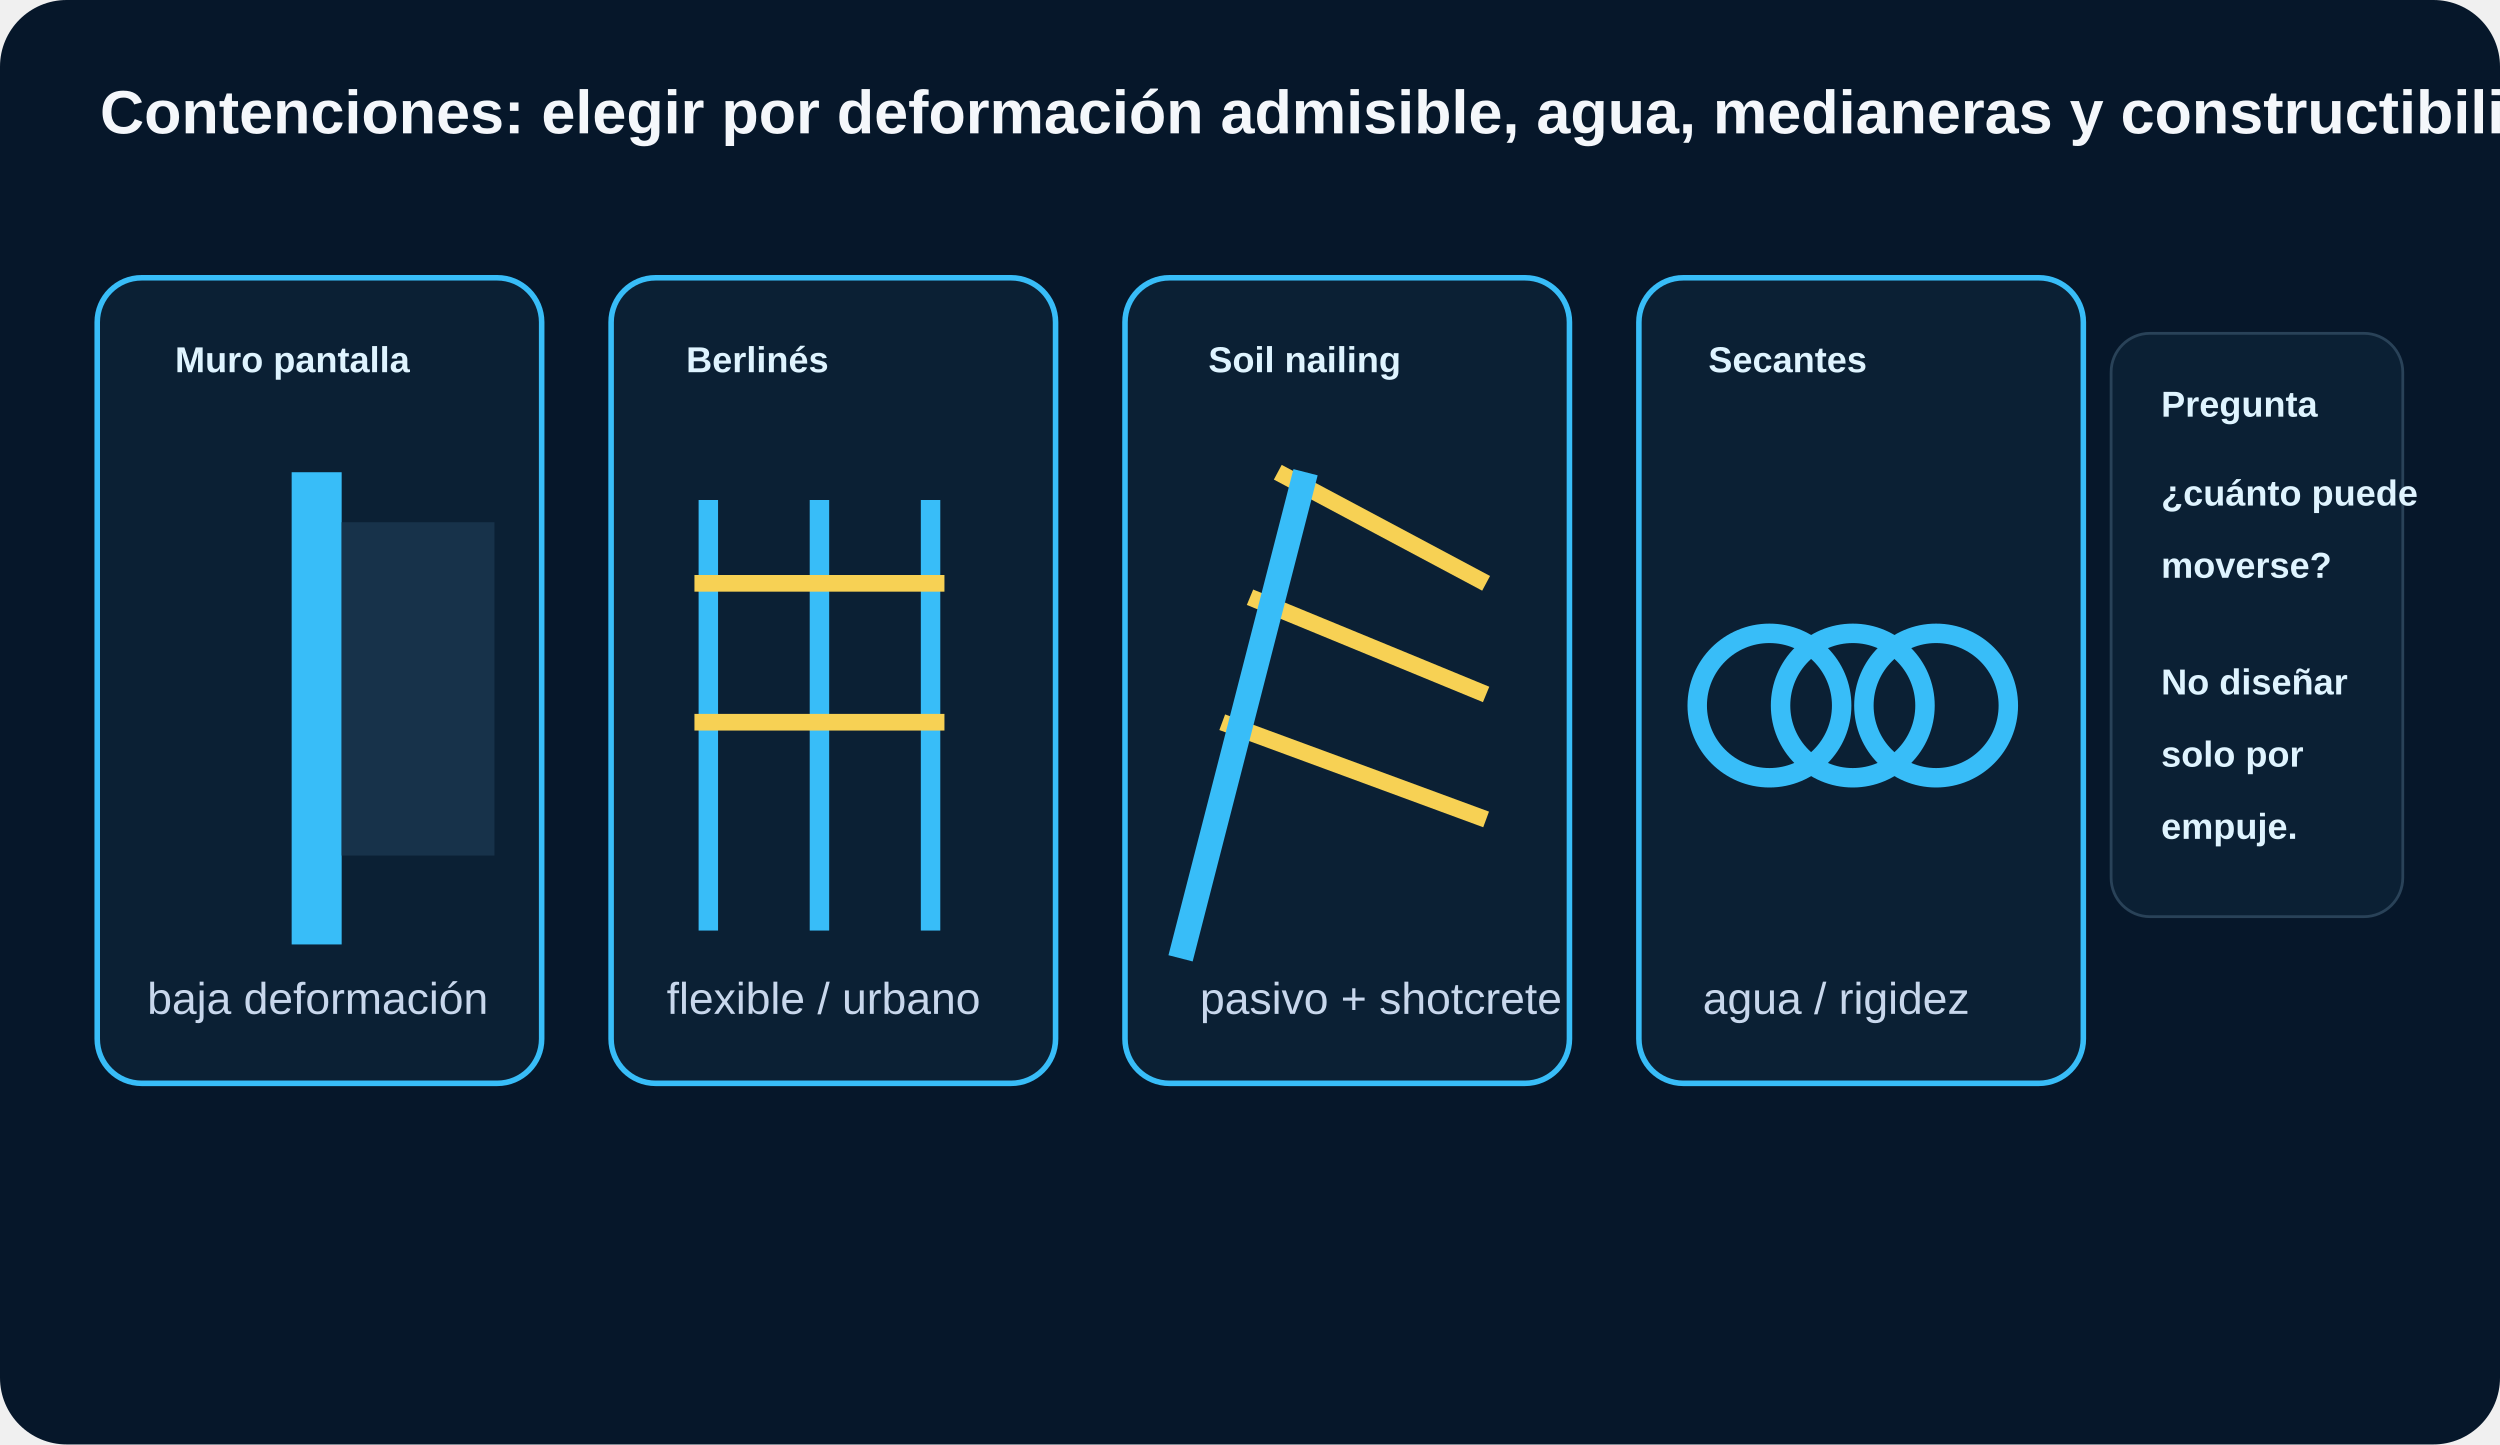
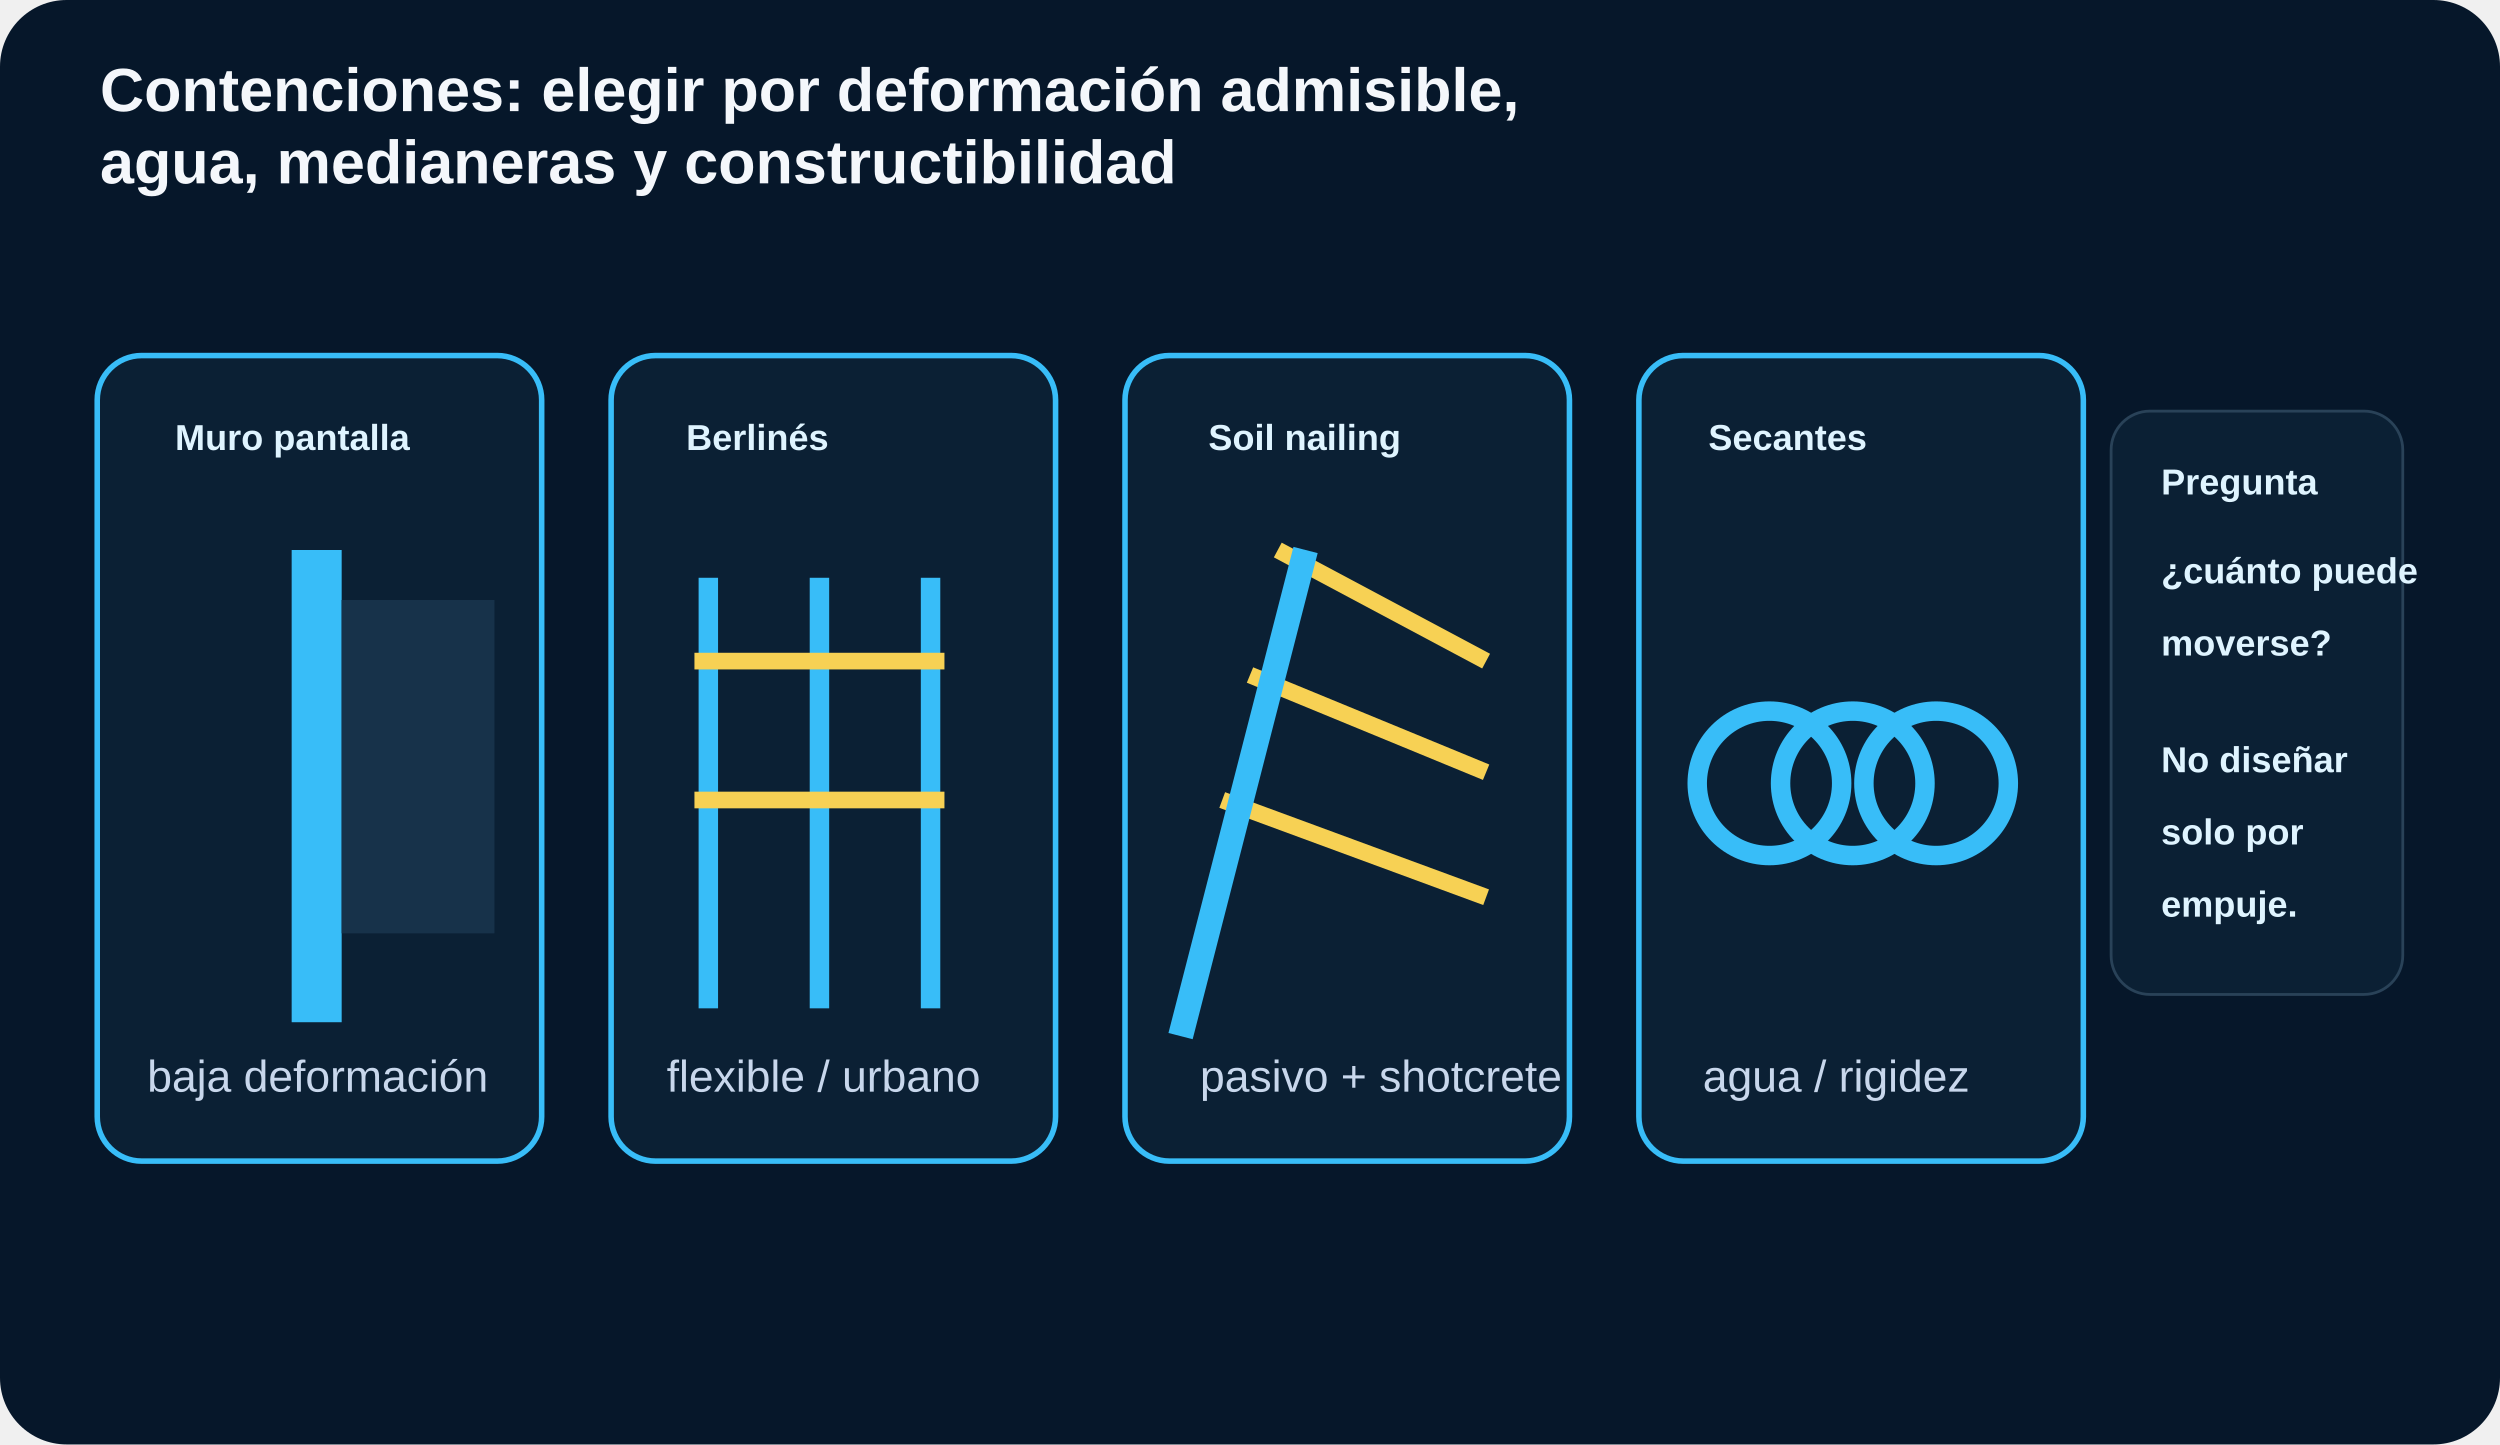
<svg xmlns="http://www.w3.org/2000/svg" viewBox="0 0 900 520" role="img" aria-label="Sistemas de contención">
  <defs>
    <style>.bg{fill:#06172a}.panel{fill:#0b2034;stroke:#38bdf8;stroke-width:2}.line{stroke:#38bdf8;stroke-width:4;fill:none;stroke-linecap:round;stroke-linejoin:round}.gold{stroke:#f7d154;fill:none;stroke-width:4;stroke-linecap:round;stroke-linejoin:round}.green{stroke:#22c55e;fill:none;stroke-width:4;stroke-linecap:round;stroke-linejoin:round}.red{stroke:#fb7185;fill:none;stroke-width:4;stroke-linecap:round;stroke-linejoin:round}.txt{fill:#f4f7fb;font-family:Arial, sans-serif;font-size:22px;font-weight:700}.small{fill:#c8d7ec;font-family:Arial, sans-serif;font-size:16px}.tiny{fill:#dff4ff;font-family:Arial, sans-serif;font-size:13px;font-weight:700}.yellow{fill:#f7d154}.cyan{fill:#38bdf8}.muted{fill:#9fb4cd}.white{fill:#fff}.grid{stroke:#294258;stroke-width:1}.arrow{marker-end:url(#arr)} </style>
    <marker id="arr" markerWidth="10" markerHeight="10" refX="8" refY="3" orient="auto">
      <path d="M0,0 L0,6 L9,3 z" fill="#38bdf8" />
    </marker>
  </defs>
  <rect class="bg" width="900" height="520" rx="24" />
-   <text x="36" y="48" class="txt">Contenciones: elegir por deformación admisible, agua, medianeras y constructibilidad</text>
-   <g transform="translate(35,100)">
+   <text x="36" y="40" class="txt">Contenciones: elegir por deformación admisible,</text>
+   <text x="36" y="66" class="txt">agua, medianeras y constructibilidad</text>
+   <g transform="translate(35,128)">
    <rect x="0" y="0" width="160" height="290" rx="16" class="panel" />
    <text x="28" y="34" class="tiny">Muro pantalla</text>
    <rect x="70" y="70" width="18" height="170" fill="#38bdf8" />
    <rect x="88" y="88" width="55" height="120" fill="#17324a" />
    <text x="18" y="265" class="small">baja deformación</text>
    <rect x="185" y="0" width="160" height="290" rx="16" class="panel" />
    <text x="212" y="34" class="tiny">Berlinés</text>
    <g stroke="#38bdf8" stroke-width="7">
      <line x1="220" y1="80" x2="220" y2="235" />
      <line x1="260" y1="80" x2="260" y2="235" />
      <line x1="300" y1="80" x2="300" y2="235" />
    </g>
    <g stroke="#f7d154" stroke-width="6">
      <line x1="215" y1="110" x2="305" y2="110" />
      <line x1="215" y1="160" x2="305" y2="160" />
    </g>
    <text x="205" y="265" class="small">flexible / urbano</text>
    <rect x="370" y="0" width="160" height="290" rx="16" class="panel" />
    <text x="400" y="34" class="tiny">Soil nailing</text>
    <path d="M425,70 L500,110 M415,115 L500,150 M405,160 L500,195" stroke="#f7d154" stroke-width="6" />
    <path d="M390,245 L435,70" stroke="#38bdf8" stroke-width="9" />
    <text x="397" y="265" class="small">pasivo + shotcrete</text>
    <rect x="555" y="0" width="160" height="290" rx="16" class="panel" />
    <text x="580" y="34" class="tiny">Secantes</text>
    <g fill="none" stroke="#38bdf8" stroke-width="7">
      <circle cx="602" cy="154" r="26" />
      <circle cx="632" cy="154" r="26" />
      <circle cx="662" cy="154" r="26" />
    </g>
    <text x="578" y="265" class="small">agua / rigidez</text>
  </g>
-   <rect x="760" y="120" width="105" height="210" rx="14" fill="#0b2034" stroke="#294258" />
-   <text x="778" y="150" class="tiny">Pregunta</text>
-   <text x="778" y="182" class="tiny">¿cuánto puede</text>
-   <text x="778" y="208" class="tiny">moverse?</text>
-   <text x="778" y="250" class="tiny">No diseñar</text>
-   <text x="778" y="276" class="tiny">solo por</text>
-   <text x="778" y="302" class="tiny">empuje.</text>
+   <rect x="760" y="148" width="105" height="210" rx="14" fill="#0b2034" stroke="#294258" />
+   <text x="778" y="178" class="tiny">Pregunta</text>
+   <text x="778" y="210" class="tiny">¿cuánto puede</text>
+   <text x="778" y="236" class="tiny">moverse?</text>
+   <text x="778" y="278" class="tiny">No diseñar</text>
+   <text x="778" y="304" class="tiny">solo por</text>
+   <text x="778" y="330" class="tiny">empuje.</text>
</svg>
